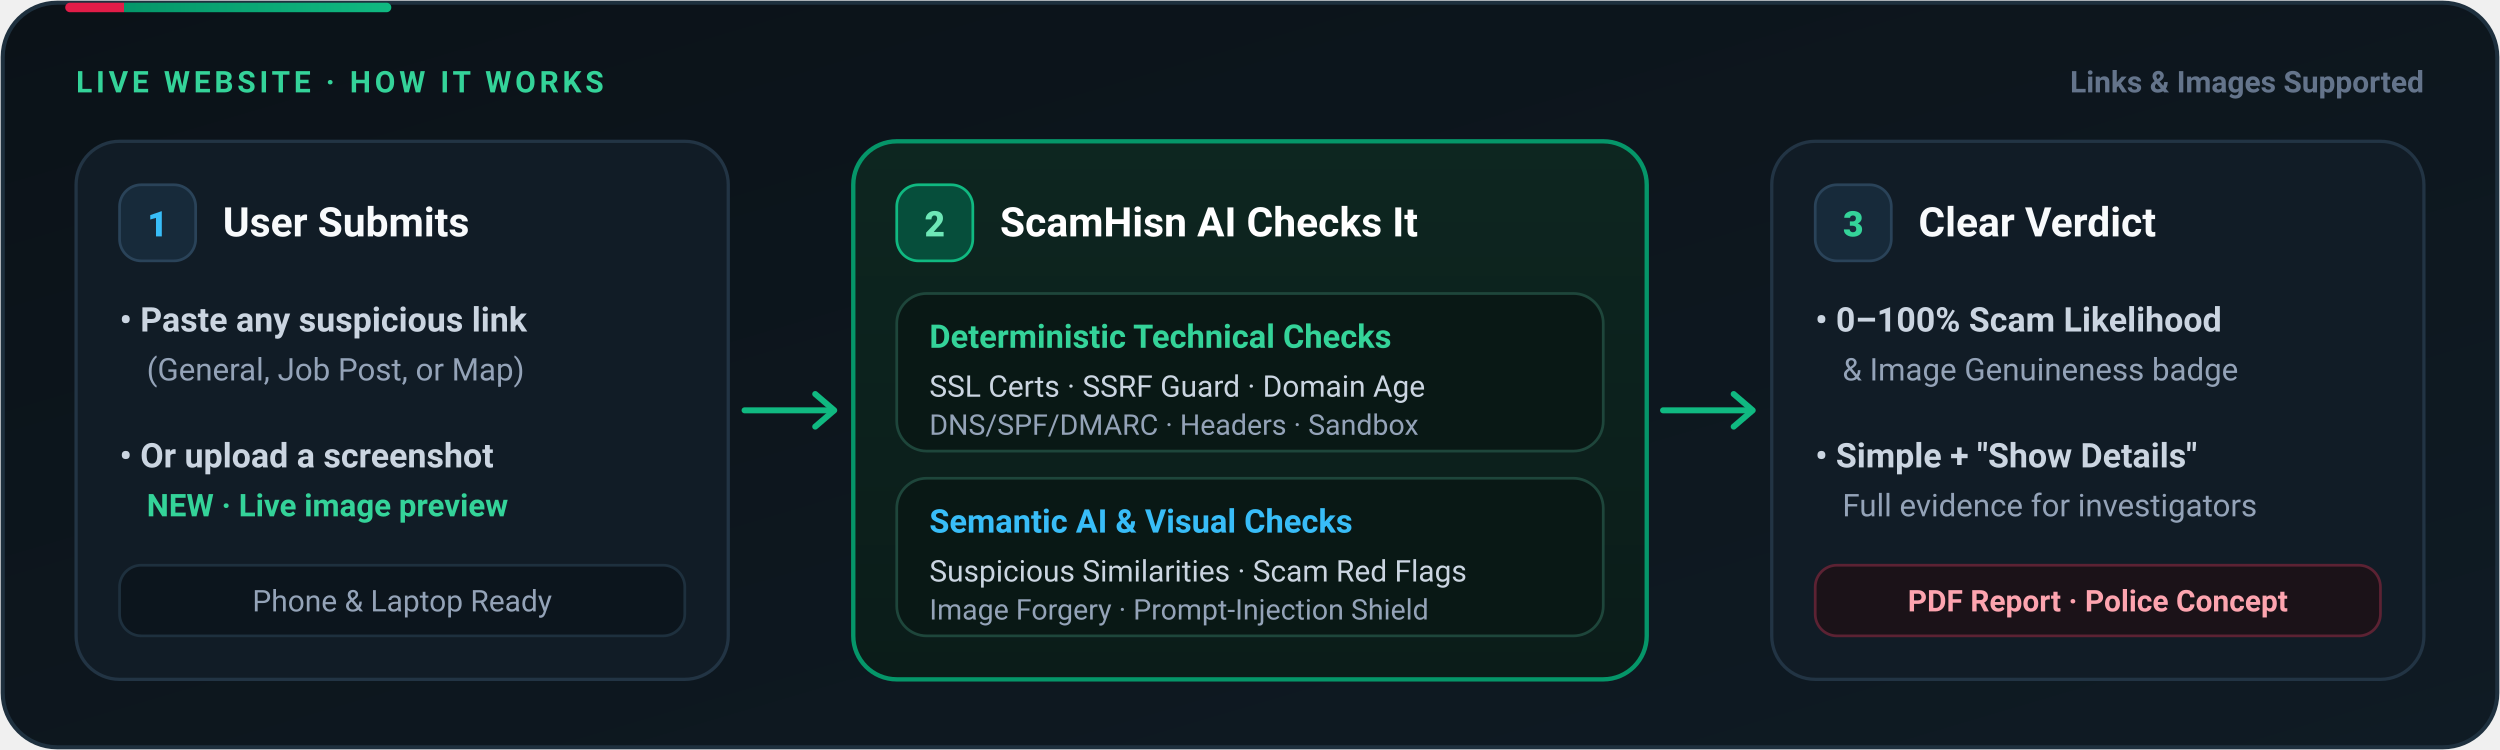
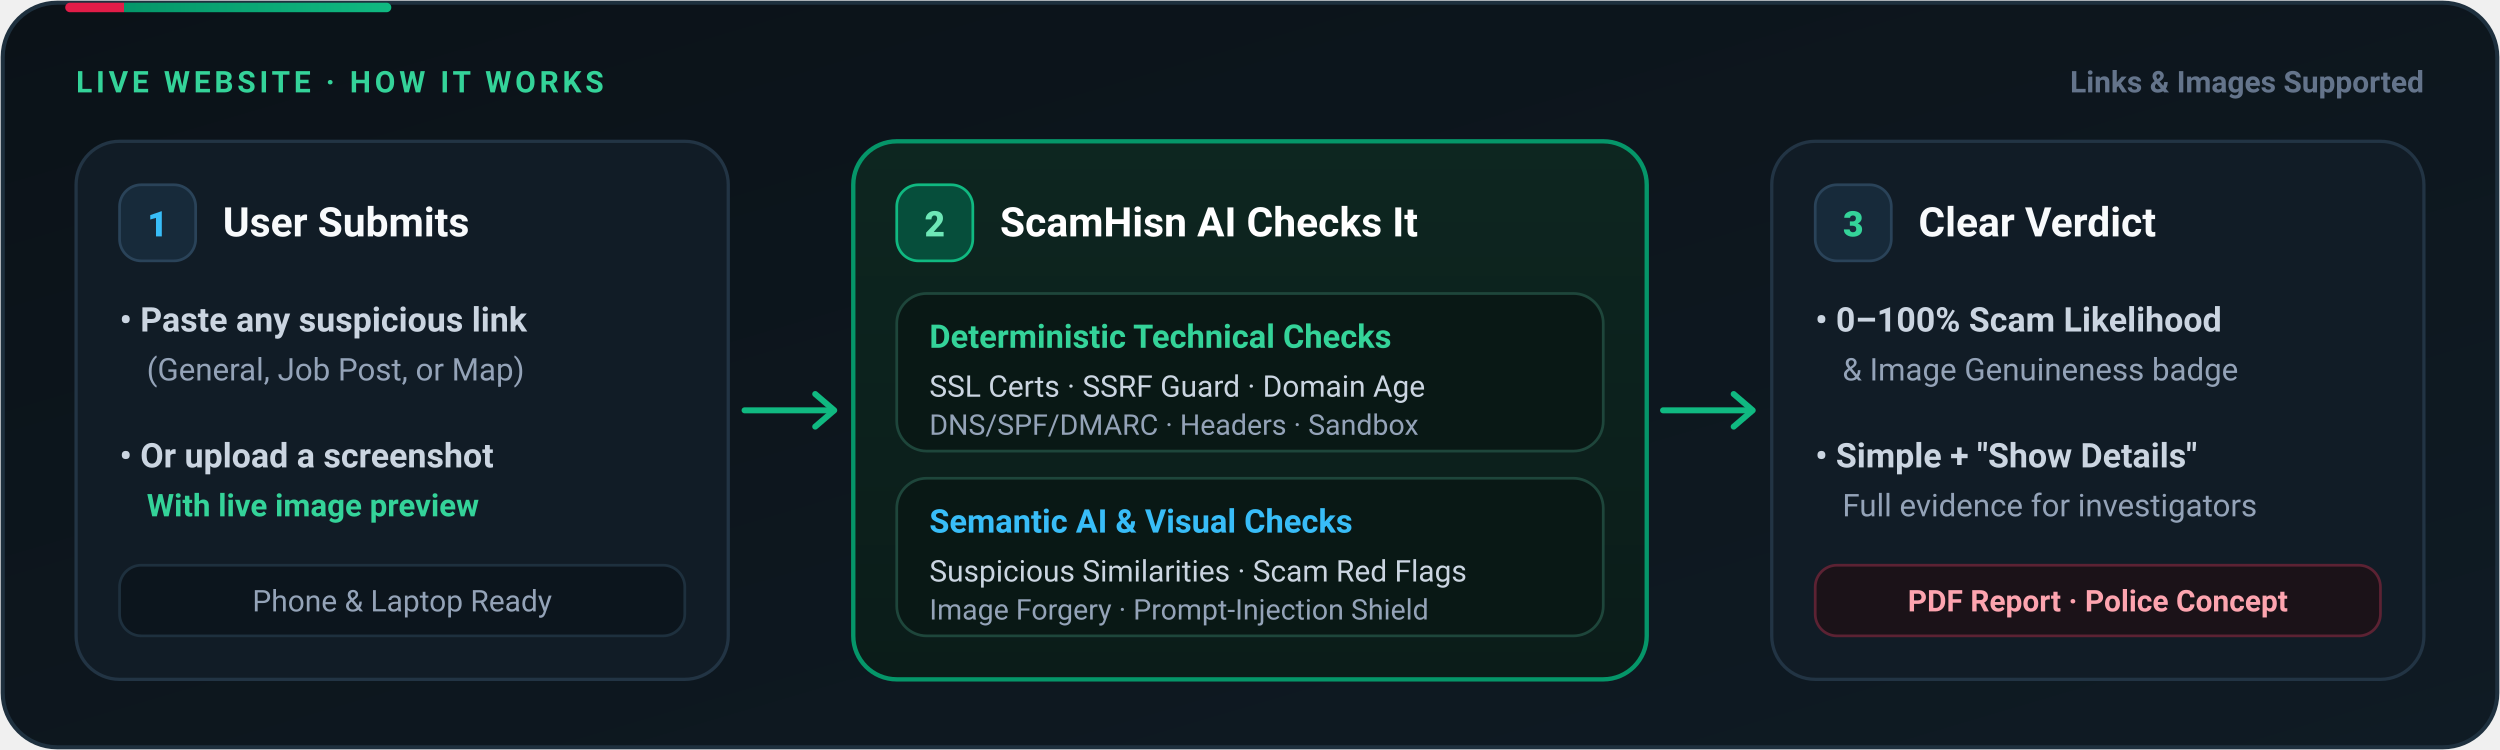
<svg xmlns="http://www.w3.org/2000/svg" viewBox="0 0 920 276" width="920" height="276" role="img" aria-label="Live Website How It Works Diagram">
  <defs>
    <linearGradient id="bg" x1="0" y1="0" x2="1" y2="1">
      <stop offset="0%" stop-color="#0b1218" />
      <stop offset="100%" stop-color="#0f1b24" />
    </linearGradient>
    <linearGradient id="centerCard" x1="0" y1="0" x2="0" y2="1">
      <stop offset="0%" stop-color="#0d2620" />
      <stop offset="100%" stop-color="#0b1c19" />
    </linearGradient>
    <linearGradient id="accentBar" x1="0" y1="0" x2="1" y2="0">
      <stop offset="0%" stop-color="#e11d48" />
      <stop offset="18%" stop-color="#e11d48" />
      <stop offset="18%" stop-color="#059669" />
      <stop offset="100%" stop-color="#10b981" />
    </linearGradient>
  </defs>
  <rect x="1" y="1" width="918" height="274" rx="20" fill="url(#bg)" stroke="#1e303e" stroke-width="1.5" />
  <rect x="24" y="1" width="120" height="3.5" rx="1.75" fill="url(#accentBar)" />
  <text x="28" y="34" fill="#34d399" font-family="-apple-system, BlinkMacSystemFont, 'Segoe UI', Roboto, sans-serif" font-size="11" font-weight="700" letter-spacing="1.4">LIVE WEBSITE · HOW IT WORKS</text>
  <text x="892" y="34" text-anchor="end" fill="#64748b" font-family="-apple-system, BlinkMacSystemFont, 'Segoe UI', Roboto, sans-serif" font-size="11" font-weight="600">Links &amp; Images Supported</text>
  <rect x="28" y="52" width="240" height="198" rx="16" fill="#111c26" stroke="#223444" stroke-width="1.2" />
  <rect x="44" y="68" width="28" height="28" rx="8" fill="#172a3a" stroke="#2a4359" stroke-width="1" />
  <text x="58" y="87" text-anchor="middle" fill="#38bdf8" font-family="-apple-system, BlinkMacSystemFont, 'Segoe UI', Roboto, sans-serif" font-size="13" font-weight="800">1</text>
  <text x="82" y="87" fill="#f8fafc" font-family="-apple-system, BlinkMacSystemFont, 'Segoe UI', Roboto, sans-serif" font-size="15" font-weight="700">User Submits</text>
  <text x="44" y="122" fill="#cbd5e1" font-family="-apple-system, BlinkMacSystemFont, 'Segoe UI', Roboto, sans-serif" font-size="12.5" font-weight="600">• Paste any suspicious link</text>
  <text x="54" y="140" fill="#94a3b8" font-family="-apple-system, BlinkMacSystemFont, 'Segoe UI', Roboto, sans-serif" font-size="11.5">(General, Job Post, or Map)</text>
  <text x="44" y="172" fill="#cbd5e1" font-family="-apple-system, BlinkMacSystemFont, 'Segoe UI', Roboto, sans-serif" font-size="12.5" font-weight="600">• Or upload a screenshot</text>
-   <text x="54" y="190" fill="#34d399" font-family="-apple-system, BlinkMacSystemFont, 'Segoe UI', Roboto, sans-serif" font-size="11.5" font-weight="600">NEW · Live image preview</text>
+   <text x="54" y="190" fill="#34d399" font-family="-apple-system, BlinkMacSystemFont, 'Segoe UI', Roboto, sans-serif" font-size="11.5" font-weight="600">With live image preview</text>
  <rect x="44" y="208" width="208" height="26" rx="8" fill="#0c151d" stroke="#1e303e" stroke-width="1" />
  <text x="148" y="225" text-anchor="middle" fill="#94a3b8" font-family="-apple-system, BlinkMacSystemFont, 'Segoe UI', Roboto, sans-serif" font-size="11">Phone &amp; Laptop Ready</text>
  <line x1="274" y1="151" x2="306" y2="151" stroke="#10b981" stroke-width="2.2" stroke-linecap="round" />
  <polyline points="300,145 307,151 300,157" fill="none" stroke="#10b981" stroke-width="2.2" stroke-linecap="round" stroke-linejoin="round" />
  <rect x="314" y="52" width="292" height="198" rx="16" fill="url(#centerCard)" stroke="#059669" stroke-width="1.6" />
  <rect x="330" y="68" width="28" height="28" rx="8" fill="#064e3b" stroke="#10b981" stroke-width="1" />
  <text x="344" y="87" text-anchor="middle" fill="#6ee7b7" font-family="-apple-system, BlinkMacSystemFont, 'Segoe UI', Roboto, sans-serif" font-size="13" font-weight="800">2</text>
  <text x="368" y="87" fill="#ffffff" font-family="-apple-system, BlinkMacSystemFont, 'Segoe UI', Roboto, sans-serif" font-size="15" font-weight="700">ScamHisn AI Checks It</text>
  <rect x="330" y="108" width="260" height="58" rx="11" fill="#091815" stroke="#1e463b" stroke-width="1" />
  <text x="342" y="128" fill="#34d399" font-family="-apple-system, BlinkMacSystemFont, 'Segoe UI', Roboto, sans-serif" font-size="12" font-weight="700">Deterministic Technical Checks</text>
  <text x="342" y="146" fill="#cbd5e1" font-family="-apple-system, BlinkMacSystemFont, 'Segoe UI', Roboto, sans-serif" font-size="11">SSL Certs · SSRF Guard · Domain Age</text>
  <text x="342" y="160" fill="#94a3b8" font-family="-apple-system, BlinkMacSystemFont, 'Segoe UI', Roboto, sans-serif" font-size="10.5">DNS/SPF/DMARC · Headers · Sandbox</text>
  <rect x="330" y="176" width="260" height="58" rx="11" fill="#091815" stroke="#1e463b" stroke-width="1" />
  <text x="342" y="196" fill="#38bdf8" font-family="-apple-system, BlinkMacSystemFont, 'Segoe UI', Roboto, sans-serif" font-size="12" font-weight="700">Semantic AI &amp; Visual Checks</text>
  <text x="342" y="214" fill="#cbd5e1" font-family="-apple-system, BlinkMacSystemFont, 'Segoe UI', Roboto, sans-serif" font-size="11">Suspicious Similarities · Scam Red Flags</text>
  <text x="342" y="228" fill="#94a3b8" font-family="-apple-system, BlinkMacSystemFont, 'Segoe UI', Roboto, sans-serif" font-size="10.5">Image Forgery · Prompt-Injection Shield</text>
  <line x1="612" y1="151" x2="644" y2="151" stroke="#10b981" stroke-width="2.2" stroke-linecap="round" />
  <polyline points="638,145 645,151 638,157" fill="none" stroke="#10b981" stroke-width="2.2" stroke-linecap="round" stroke-linejoin="round" />
  <rect x="652" y="52" width="240" height="198" rx="16" fill="#111c26" stroke="#223444" stroke-width="1.2" />
  <rect x="668" y="68" width="28" height="28" rx="8" fill="#172a3a" stroke="#2a4359" stroke-width="1" />
  <text x="682" y="87" text-anchor="middle" fill="#34d399" font-family="-apple-system, BlinkMacSystemFont, 'Segoe UI', Roboto, sans-serif" font-size="13" font-weight="800">3</text>
  <text x="706" y="87" fill="#f8fafc" font-family="-apple-system, BlinkMacSystemFont, 'Segoe UI', Roboto, sans-serif" font-size="15" font-weight="700">Clear Verdict</text>
  <text x="668" y="122" fill="#cbd5e1" font-family="-apple-system, BlinkMacSystemFont, 'Segoe UI', Roboto, sans-serif" font-size="12.5" font-weight="600">• 0–100% Scam Likelihood</text>
  <text x="678" y="140" fill="#94a3b8" font-family="-apple-system, BlinkMacSystemFont, 'Segoe UI', Roboto, sans-serif" font-size="11.5">&amp; Image Genuineness badge</text>
  <text x="668" y="172" fill="#cbd5e1" font-family="-apple-system, BlinkMacSystemFont, 'Segoe UI', Roboto, sans-serif" font-size="12.5" font-weight="600">• Simple + "Show Details"</text>
  <text x="678" y="190" fill="#94a3b8" font-family="-apple-system, BlinkMacSystemFont, 'Segoe UI', Roboto, sans-serif" font-size="11.5">Full evidence for investigators</text>
  <rect x="668" y="208" width="208" height="26" rx="8" fill="#1b1218" stroke="#5c2233" stroke-width="1" />
  <text x="772" y="225" text-anchor="middle" fill="#fda4af" font-family="-apple-system, BlinkMacSystemFont, 'Segoe UI', Roboto, sans-serif" font-size="11" font-weight="600">PDF Report · Police Concept</text>
</svg>
